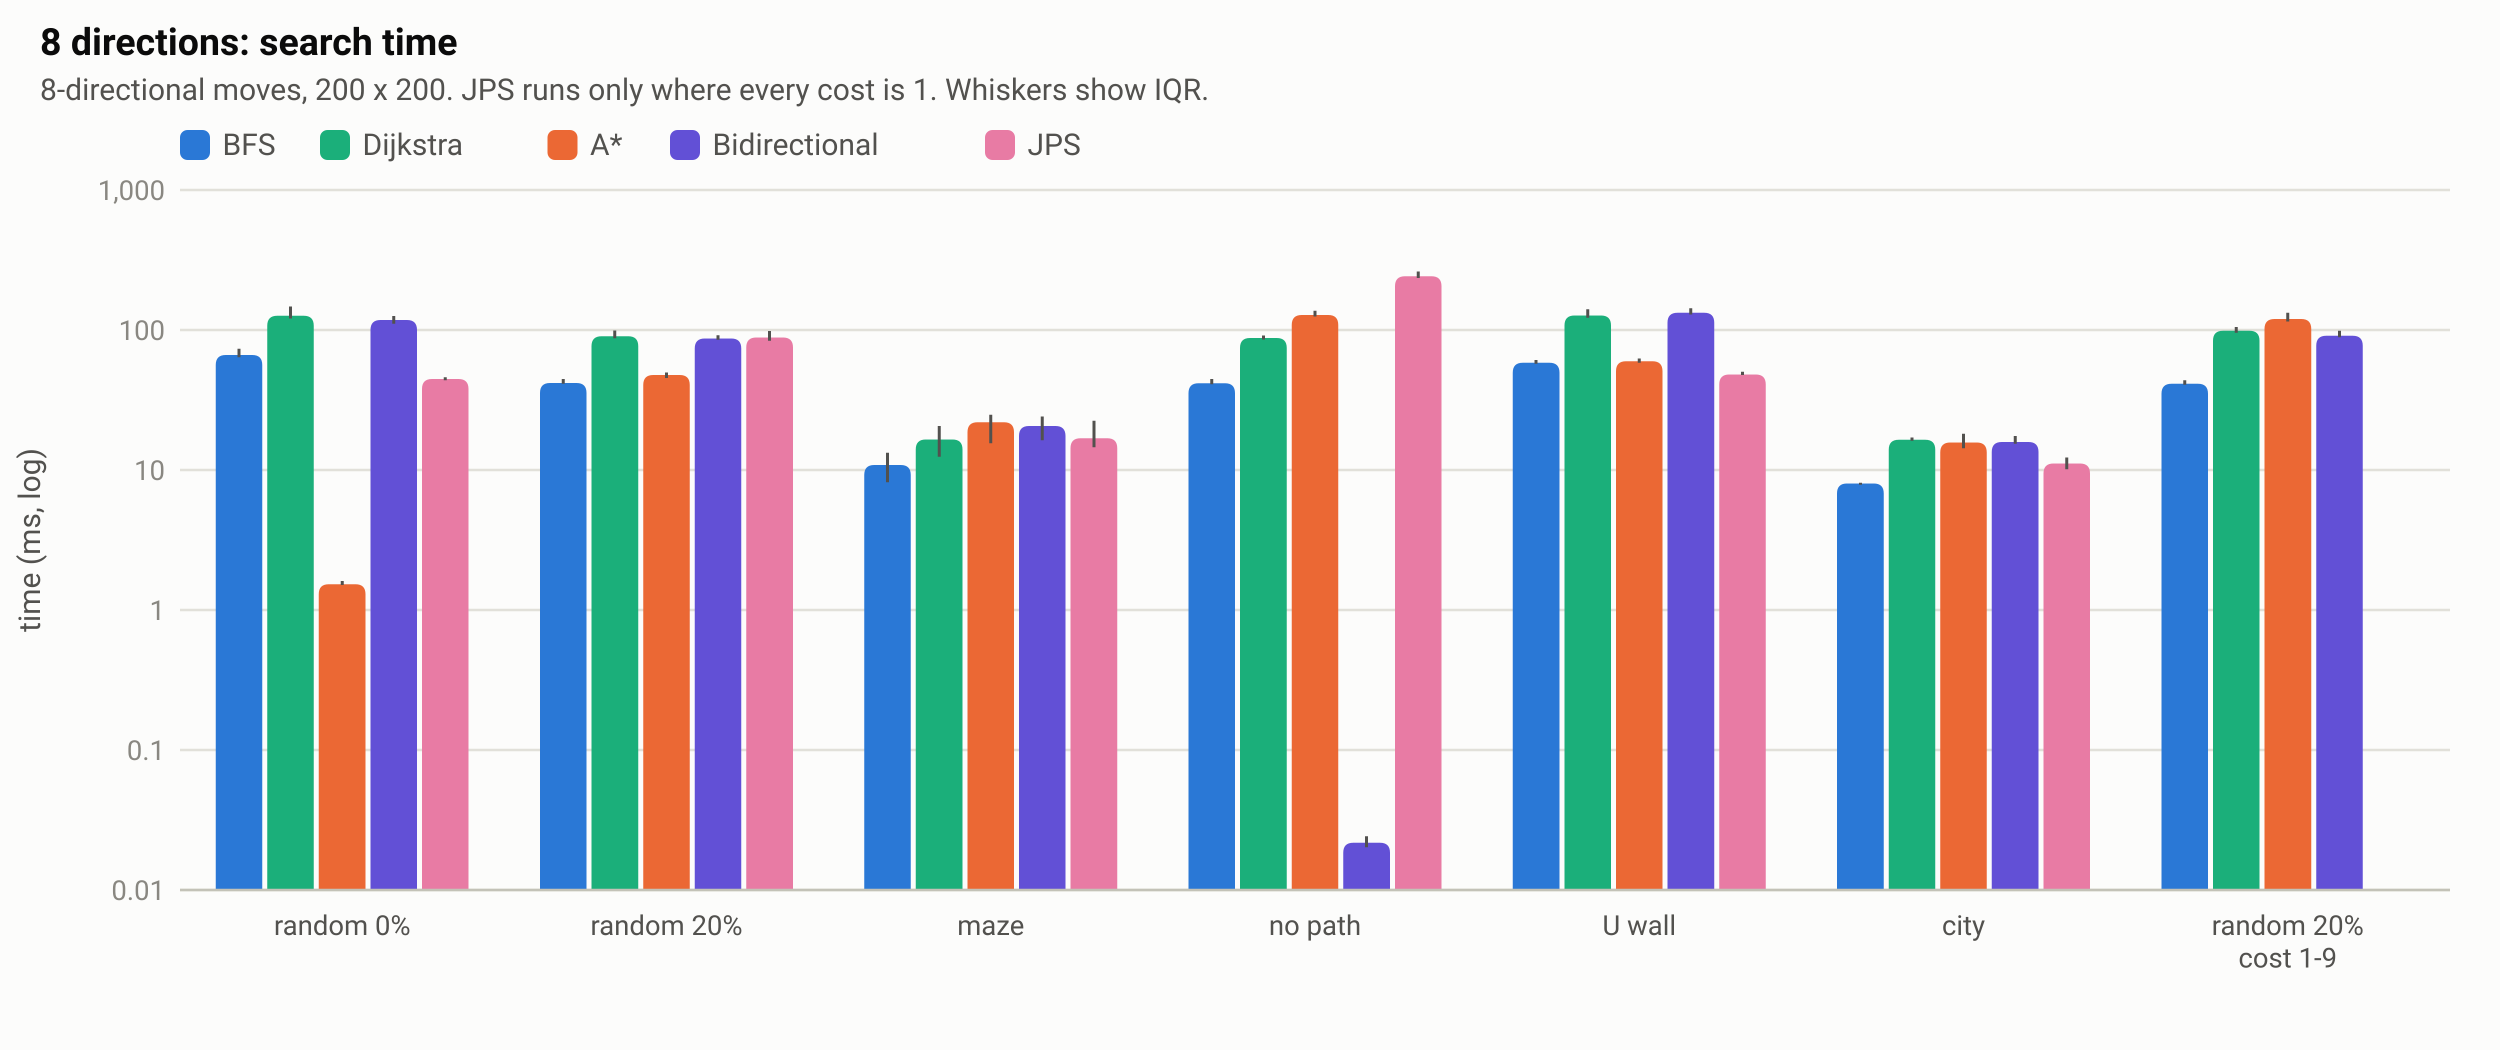
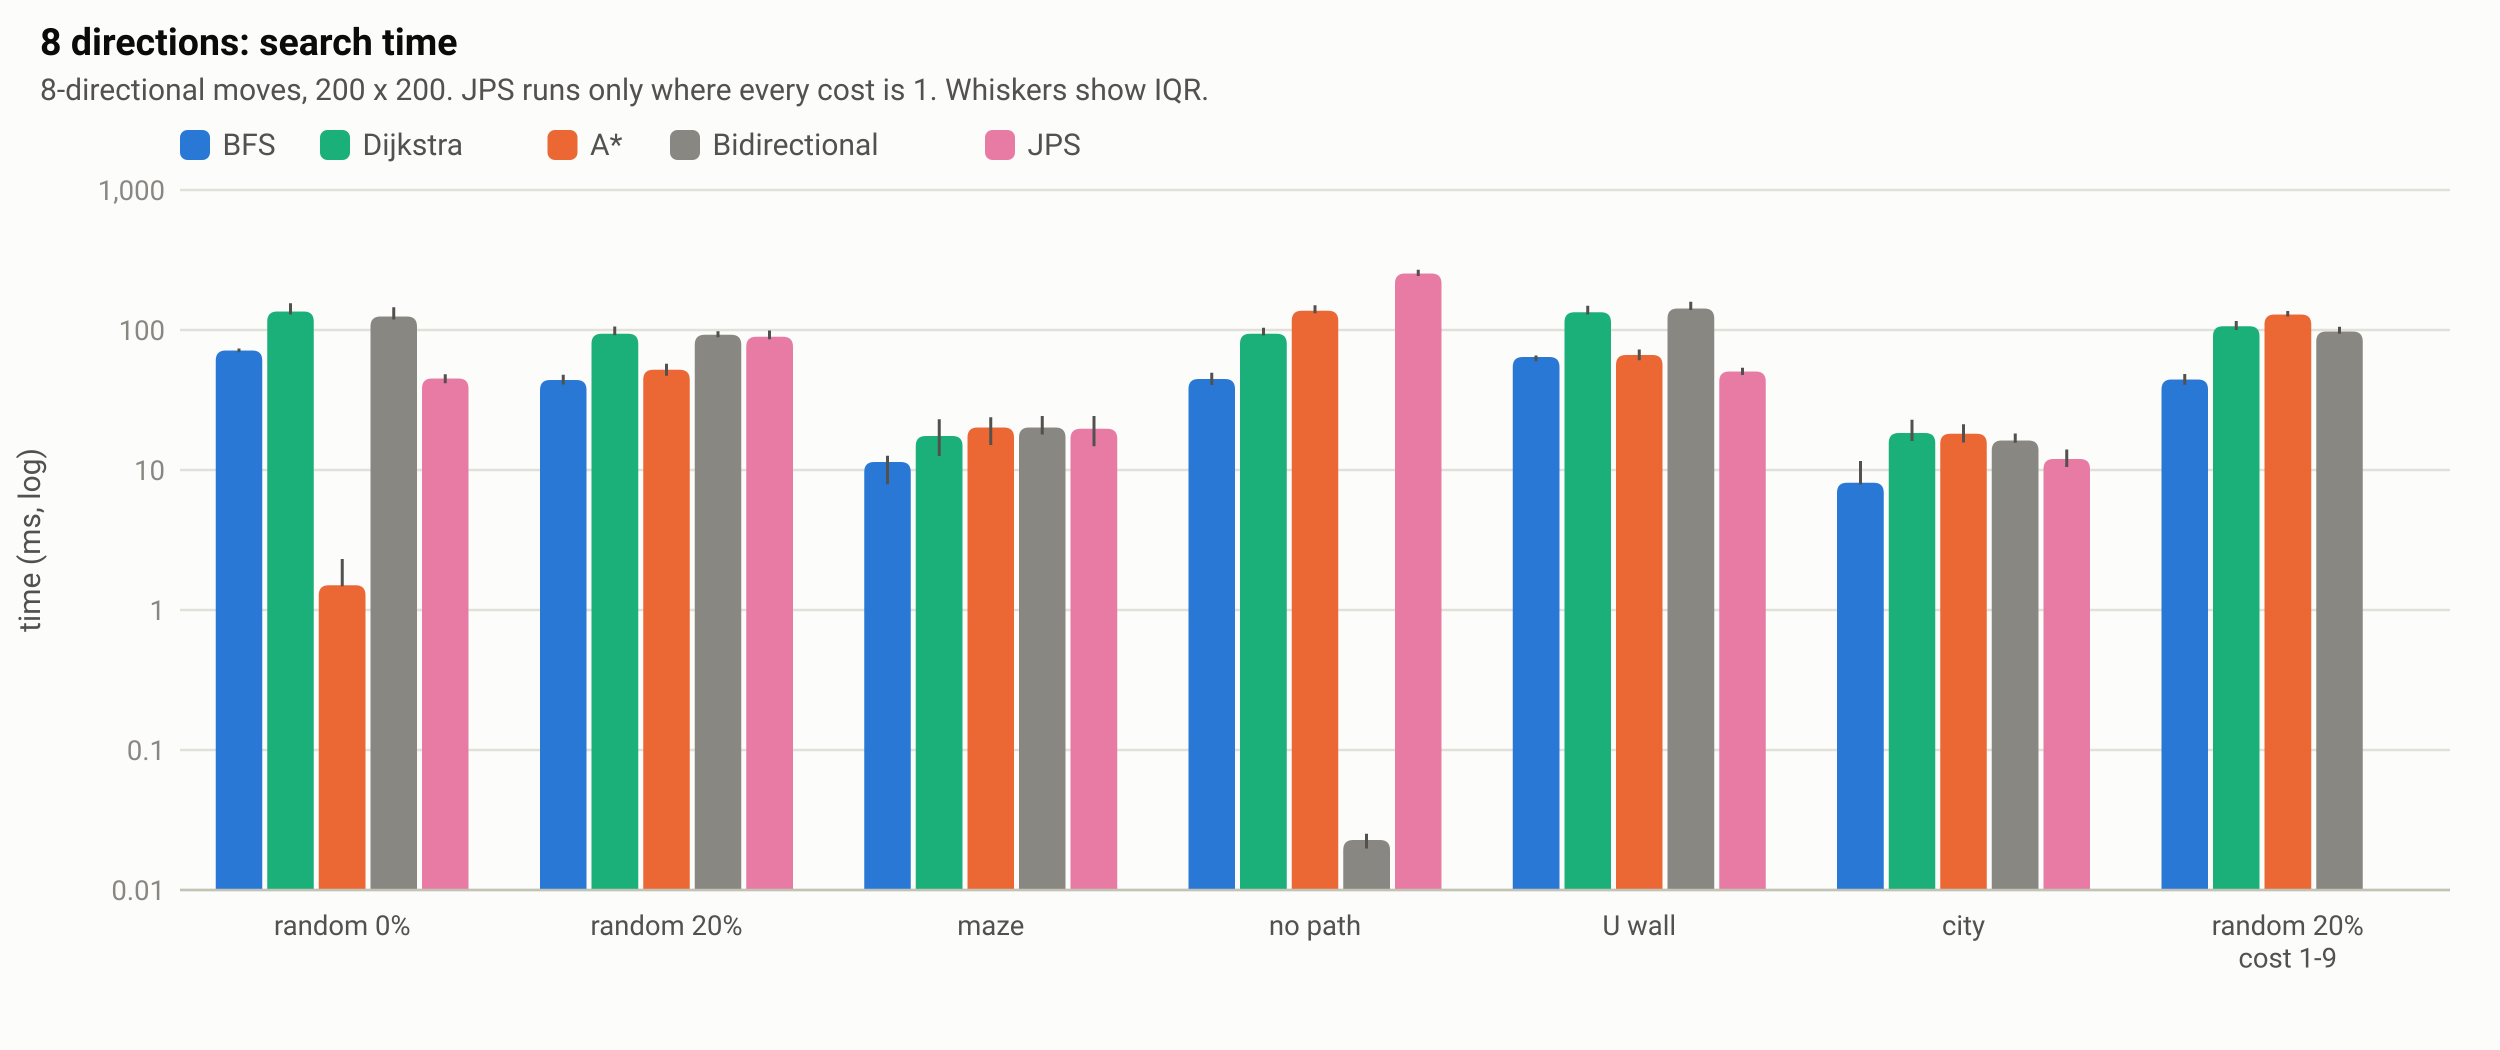
<svg xmlns="http://www.w3.org/2000/svg" width="1000" height="420" viewBox="0 0 1000 420" font-family="system-ui, -apple-system, 'Segoe UI', Roboto, Helvetica, Arial, sans-serif">
  <rect width="100%" height="100%" fill="#fcfcfb" />
  <text x="16.0" y="22.0" font-size="15" fill="#0b0b0b" text-anchor="start" font-weight="600">8 directions: search time</text>
  <text x="16.0" y="40.0" font-size="12" fill="#52514e" text-anchor="start" font-weight="normal">8-directional moves, 200 x 200. JPS runs only where every cost is 1. Whiskers show IQR.</text>
  <line x1="72" y1="356.0" x2="980" y2="356.0" stroke="#e1e0d9" stroke-width="1" />
  <text x="66.0" y="360.0" font-size="11" fill="#898781" text-anchor="end" font-weight="normal">0.01</text>
  <line x1="72" y1="300.0" x2="980" y2="300.0" stroke="#e1e0d9" stroke-width="1" />
  <text x="66.0" y="304.0" font-size="11" fill="#898781" text-anchor="end" font-weight="normal">0.1</text>
  <line x1="72" y1="244.0" x2="980" y2="244.0" stroke="#e1e0d9" stroke-width="1" />
  <text x="66.0" y="248.0" font-size="11" fill="#898781" text-anchor="end" font-weight="normal">1</text>
  <line x1="72" y1="188.0" x2="980" y2="188.0" stroke="#e1e0d9" stroke-width="1" />
  <text x="66.0" y="192.0" font-size="11" fill="#898781" text-anchor="end" font-weight="normal">10</text>
  <line x1="72" y1="132.0" x2="980" y2="132.0" stroke="#e1e0d9" stroke-width="1" />
  <text x="66.0" y="136.0" font-size="11" fill="#898781" text-anchor="end" font-weight="normal">100</text>
  <line x1="72" y1="76.0" x2="980" y2="76.0" stroke="#e1e0d9" stroke-width="1" />
  <text x="66.0" y="80.0" font-size="11" fill="#898781" text-anchor="end" font-weight="normal">1,000</text>
  <text x="16.0" y="216.0" font-size="12" fill="#52514e" text-anchor="middle" font-weight="normal" transform="rotate(-90 16.0 216.0)">time (ms, log)</text>
-   <path d="M86.3,356.0 L86.3,146.0 Q86.3,142.0 90.3,142.0 L100.9,142.0 Q104.9,142.0 104.9,146.0 L104.9,356.0 Z" fill="#2a78d6" />
-   <line x1="95.6" y1="142.9" x2="95.6" y2="139.5" stroke="#52514e" stroke-width="1.2" />
-   <path d="M106.9,356.0 L106.9,130.3 Q106.9,126.3 110.9,126.3 L121.5,126.3 Q125.5,126.3 125.5,130.3 L125.5,356.0 Z" fill="#1baf7a" />
-   <line x1="116.2" y1="127.4" x2="116.2" y2="122.6" stroke="#52514e" stroke-width="1.2" />
-   <path d="M127.5,356.0 L127.5,237.7 Q127.5,233.7 131.5,233.7 L142.2,233.7 Q146.2,233.7 146.2,237.7 L146.2,356.0 Z" fill="#eb6834" />
-   <line x1="136.9" y1="234.0" x2="136.9" y2="232.4" stroke="#52514e" stroke-width="1.2" />
-   <path d="M148.2,356.0 L148.2,132.0 Q148.2,128.0 152.2,128.0 L162.8,128.0 Q166.8,128.0 166.8,132.0 L166.8,356.0 Z" fill="#6250d6" />
-   <line x1="157.5" y1="129.5" x2="157.5" y2="126.4" stroke="#52514e" stroke-width="1.2" />
-   <path d="M168.8,356.0 L168.8,155.6 Q168.8,151.6 172.8,151.6 L183.4,151.6 Q187.4,151.6 187.4,155.6 L187.4,356.0 Z" fill="#e87ba4" />
-   <line x1="178.1" y1="152.1" x2="178.1" y2="150.9" stroke="#52514e" stroke-width="1.2" />
+   <path d="M86.3,356.0 L86.3,144.2 Q86.3,140.2 90.3,140.2 L100.9,140.2 Q104.9,140.2 104.9,144.2 L104.9,356.0 Z" fill="#2a78d6" />
+   <line x1="95.6" y1="140.9" x2="95.6" y2="139.4" stroke="#52514e" stroke-width="1.2" />
+   <path d="M106.9,356.0 L106.9,128.6 Q106.9,124.6 110.9,124.6 L121.5,124.6 Q125.5,124.6 125.5,128.6 L125.5,356.0 Z" fill="#1baf7a" />
+   <line x1="116.2" y1="125.8" x2="116.2" y2="121.3" stroke="#52514e" stroke-width="1.2" />
+   <path d="M127.5,356.0 L127.5,238.1 Q127.5,234.1 131.5,234.1 L142.2,234.1 Q146.2,234.1 146.2,238.1 L146.2,356.0 Z" fill="#eb6834" />
+   <line x1="136.9" y1="234.5" x2="136.9" y2="223.6" stroke="#52514e" stroke-width="1.2" />
+   <path d="M148.2,356.0 L148.2,130.6 Q148.2,126.6 152.2,126.6 L162.8,126.6 Q166.8,126.6 166.8,130.6 L166.8,356.0 Z" fill="#898781" />
+   <line x1="157.5" y1="127.8" x2="157.5" y2="122.9" stroke="#52514e" stroke-width="1.2" />
+   <path d="M168.8,356.0 L168.8,155.4 Q168.8,151.4 172.8,151.4 L183.4,151.4 Q187.4,151.4 187.4,155.4 L187.4,356.0 Z" fill="#e87ba4" />
+   <line x1="178.1" y1="153.3" x2="178.1" y2="149.7" stroke="#52514e" stroke-width="1.2" />
  <text x="136.9" y="374.0" font-size="11" fill="#52514e" text-anchor="middle" font-weight="normal">random 0%</text>
-   <path d="M216.0,356.0 L216.0,157.2 Q216.0,153.2 220.0,153.2 L230.6,153.2 Q234.6,153.2 234.6,157.2 L234.6,356.0 Z" fill="#2a78d6" />
-   <line x1="225.3" y1="153.5" x2="225.3" y2="151.6" stroke="#52514e" stroke-width="1.2" />
-   <path d="M236.6,356.0 L236.6,138.5 Q236.6,134.5 240.6,134.5 L251.3,134.5 Q255.3,134.5 255.3,138.5 L255.3,356.0 Z" fill="#1baf7a" />
-   <line x1="245.9" y1="135.3" x2="245.9" y2="132.2" stroke="#52514e" stroke-width="1.2" />
-   <path d="M257.3,356.0 L257.3,154.0 Q257.3,150.0 261.3,150.0 L271.9,150.0 Q275.9,150.0 275.9,154.0 L275.9,356.0 Z" fill="#eb6834" />
-   <line x1="266.6" y1="151.2" x2="266.6" y2="149.0" stroke="#52514e" stroke-width="1.2" />
-   <path d="M277.9,356.0 L277.9,139.4 Q277.9,135.4 281.9,135.4 L292.5,135.4 Q296.5,135.4 296.5,139.4 L296.5,356.0 Z" fill="#6250d6" />
-   <line x1="287.2" y1="135.9" x2="287.2" y2="134.1" stroke="#52514e" stroke-width="1.2" />
-   <path d="M298.5,356.0 L298.5,139.0 Q298.5,135.0 302.5,135.0 L313.2,135.0 Q317.2,135.0 317.2,139.0 L317.2,356.0 Z" fill="#e87ba4" />
-   <line x1="307.8" y1="136.3" x2="307.8" y2="132.4" stroke="#52514e" stroke-width="1.2" />
+   <path d="M216.0,356.0 L216.0,156.0 Q216.0,152.0 220.0,152.0 L230.6,152.0 Q234.6,152.0 234.6,156.0 L234.6,356.0 Z" fill="#2a78d6" />
+   <line x1="225.3" y1="153.8" x2="225.3" y2="149.9" stroke="#52514e" stroke-width="1.2" />
+   <path d="M236.6,356.0 L236.6,137.5 Q236.6,133.5 240.6,133.5 L251.3,133.5 Q255.3,133.5 255.3,137.5 L255.3,356.0 Z" fill="#1baf7a" />
+   <line x1="245.9" y1="134.1" x2="245.9" y2="130.6" stroke="#52514e" stroke-width="1.2" />
+   <path d="M257.3,356.0 L257.3,151.9 Q257.3,147.9 261.3,147.9 L271.9,147.9 Q275.9,147.9 275.9,151.9 L275.9,356.0 Z" fill="#eb6834" />
+   <line x1="266.6" y1="150.3" x2="266.6" y2="145.5" stroke="#52514e" stroke-width="1.2" />
+   <path d="M277.9,356.0 L277.9,137.9 Q277.9,133.9 281.9,133.9 L292.5,133.9 Q296.5,133.9 296.5,137.9 L296.5,356.0 Z" fill="#898781" />
+   <line x1="287.2" y1="134.9" x2="287.2" y2="132.5" stroke="#52514e" stroke-width="1.2" />
+   <path d="M298.5,356.0 L298.5,138.7 Q298.5,134.7 302.5,134.7 L313.2,134.7 Q317.2,134.7 317.2,138.7 L317.2,356.0 Z" fill="#e87ba4" />
+   <line x1="307.8" y1="135.7" x2="307.8" y2="132.2" stroke="#52514e" stroke-width="1.2" />
  <text x="266.6" y="374.0" font-size="11" fill="#52514e" text-anchor="middle" font-weight="normal">random 20%</text>
-   <path d="M345.7,356.0 L345.7,190.0 Q345.7,186.0 349.7,186.0 L360.3,186.0 Q364.3,186.0 364.3,190.0 L364.3,356.0 Z" fill="#2a78d6" />
-   <line x1="355.0" y1="192.9" x2="355.0" y2="181.1" stroke="#52514e" stroke-width="1.2" />
-   <path d="M366.3,356.0 L366.3,179.8 Q366.3,175.8 370.3,175.8 L381.0,175.8 Q385.0,175.8 385.0,179.8 L385.0,356.0 Z" fill="#1baf7a" />
-   <line x1="375.7" y1="182.7" x2="375.7" y2="170.4" stroke="#52514e" stroke-width="1.2" />
-   <path d="M387.0,356.0 L387.0,172.9 Q387.0,168.9 391.0,168.9 L401.6,168.9 Q405.6,168.9 405.6,172.9 L405.6,356.0 Z" fill="#eb6834" />
-   <line x1="396.3" y1="177.3" x2="396.3" y2="165.9" stroke="#52514e" stroke-width="1.2" />
-   <path d="M407.6,356.0 L407.6,174.4 Q407.6,170.4 411.6,170.4 L422.2,170.4 Q426.2,170.4 426.2,174.4 L426.2,356.0 Z" fill="#6250d6" />
-   <line x1="416.9" y1="176.1" x2="416.9" y2="166.6" stroke="#52514e" stroke-width="1.2" />
-   <path d="M428.2,356.0 L428.2,179.3 Q428.2,175.3 432.2,175.3 L442.9,175.3 Q446.9,175.3 446.9,179.3 L446.9,356.0 Z" fill="#e87ba4" />
-   <line x1="437.6" y1="178.9" x2="437.6" y2="168.3" stroke="#52514e" stroke-width="1.2" />
+   <path d="M345.7,356.0 L345.7,188.8 Q345.7,184.8 349.7,184.8 L360.3,184.8 Q364.3,184.8 364.3,188.8 L364.3,356.0 Z" fill="#2a78d6" />
+   <line x1="355.0" y1="193.7" x2="355.0" y2="182.3" stroke="#52514e" stroke-width="1.2" />
+   <path d="M366.3,356.0 L366.3,178.4 Q366.3,174.4 370.3,174.4 L381.0,174.4 Q385.0,174.4 385.0,178.4 L385.0,356.0 Z" fill="#1baf7a" />
+   <line x1="375.7" y1="182.4" x2="375.7" y2="167.7" stroke="#52514e" stroke-width="1.2" />
+   <path d="M387.0,356.0 L387.0,175.0 Q387.0,171.0 391.0,171.0 L401.6,171.0 Q405.6,171.0 405.6,175.0 L405.6,356.0 Z" fill="#eb6834" />
+   <line x1="396.3" y1="178.0" x2="396.3" y2="166.9" stroke="#52514e" stroke-width="1.2" />
+   <path d="M407.6,356.0 L407.6,175.0 Q407.6,171.0 411.6,171.0 L422.2,171.0 Q426.2,171.0 426.2,175.0 L426.2,356.0 Z" fill="#898781" />
+   <line x1="416.9" y1="173.8" x2="416.9" y2="166.4" stroke="#52514e" stroke-width="1.2" />
+   <path d="M428.2,356.0 L428.2,175.5 Q428.2,171.5 432.2,171.5 L442.9,171.5 Q446.9,171.5 446.9,175.5 L446.9,356.0 Z" fill="#e87ba4" />
+   <line x1="437.6" y1="178.5" x2="437.6" y2="166.4" stroke="#52514e" stroke-width="1.2" />
  <text x="396.3" y="374.0" font-size="11" fill="#52514e" text-anchor="middle" font-weight="normal">maze</text>
-   <path d="M475.4,356.0 L475.4,157.3 Q475.4,153.3 479.4,153.3 L490.0,153.3 Q494.0,153.3 494.0,157.3 L494.0,356.0 Z" fill="#2a78d6" />
-   <line x1="484.7" y1="153.7" x2="484.7" y2="151.6" stroke="#52514e" stroke-width="1.2" />
-   <path d="M496.0,356.0 L496.0,139.2 Q496.0,135.2 500.0,135.2 L510.7,135.2 Q514.7,135.2 514.7,139.2 L514.7,356.0 Z" fill="#1baf7a" />
-   <line x1="505.4" y1="135.8" x2="505.4" y2="134.2" stroke="#52514e" stroke-width="1.2" />
-   <path d="M516.7,356.0 L516.7,130.0 Q516.7,126.0 520.7,126.0 L531.3,126.0 Q535.3,126.0 535.3,130.0 L535.3,356.0 Z" fill="#eb6834" />
-   <line x1="526.0" y1="126.6" x2="526.0" y2="124.3" stroke="#52514e" stroke-width="1.2" />
-   <path d="M537.3,356.0 L537.3,341.1 Q537.3,337.1 541.3,337.1 L552.0,337.1 Q556.0,337.1 556.0,341.1 L556.0,356.0 Z" fill="#6250d6" />
-   <line x1="546.6" y1="338.9" x2="546.6" y2="334.5" stroke="#52514e" stroke-width="1.2" />
-   <path d="M558.0,356.0 L558.0,114.5 Q558.0,110.5 562.0,110.5 L572.6,110.5 Q576.6,110.5 576.6,114.5 L576.6,356.0 Z" fill="#e87ba4" />
-   <line x1="567.3" y1="111.2" x2="567.3" y2="108.6" stroke="#52514e" stroke-width="1.2" />
+   <path d="M475.4,356.0 L475.4,155.6 Q475.4,151.6 479.4,151.6 L490.0,151.6 Q494.0,151.6 494.0,155.6 L494.0,356.0 Z" fill="#2a78d6" />
+   <line x1="484.7" y1="154.0" x2="484.7" y2="149.1" stroke="#52514e" stroke-width="1.2" />
+   <path d="M496.0,356.0 L496.0,137.5 Q496.0,133.5 500.0,133.5 L510.7,133.5 Q514.7,133.5 514.7,137.5 L514.7,356.0 Z" fill="#1baf7a" />
+   <line x1="505.4" y1="134.2" x2="505.4" y2="131.1" stroke="#52514e" stroke-width="1.2" />
+   <path d="M516.7,356.0 L516.7,128.3 Q516.7,124.3 520.7,124.3 L531.3,124.3 Q535.3,124.3 535.3,128.3 L535.3,356.0 Z" fill="#eb6834" />
+   <line x1="526.0" y1="125.3" x2="526.0" y2="122.1" stroke="#52514e" stroke-width="1.2" />
+   <path d="M537.3,356.0 L537.3,340.0 Q537.3,336.0 541.3,336.0 L552.0,336.0 Q556.0,336.0 556.0,340.0 L556.0,356.0 Z" fill="#898781" />
+   <line x1="546.6" y1="339.4" x2="546.6" y2="333.5" stroke="#52514e" stroke-width="1.2" />
+   <path d="M558.0,356.0 L558.0,113.4 Q558.0,109.4 562.0,109.4 L572.6,109.4 Q576.6,109.4 576.6,113.4 L576.6,356.0 Z" fill="#e87ba4" />
+   <line x1="567.3" y1="110.4" x2="567.3" y2="107.9" stroke="#52514e" stroke-width="1.2" />
  <text x="526.0" y="374.0" font-size="11" fill="#52514e" text-anchor="middle" font-weight="normal">no path</text>
-   <path d="M605.1,356.0 L605.1,149.1 Q605.1,145.1 609.1,145.1 L619.8,145.1 Q623.8,145.1 623.8,149.1 L623.8,356.0 Z" fill="#2a78d6" />
-   <line x1="614.4" y1="145.5" x2="614.4" y2="144.0" stroke="#52514e" stroke-width="1.2" />
-   <path d="M625.8,356.0 L625.8,130.2 Q625.8,126.2 629.8,126.2 L640.4,126.2 Q644.4,126.2 644.4,130.2 L644.4,356.0 Z" fill="#1baf7a" />
-   <line x1="635.1" y1="127.1" x2="635.1" y2="123.7" stroke="#52514e" stroke-width="1.2" />
-   <path d="M646.4,356.0 L646.4,148.5 Q646.4,144.5 650.4,144.5 L661.0,144.5 Q665.0,144.5 665.0,148.5 L665.0,356.0 Z" fill="#eb6834" />
-   <line x1="655.7" y1="145.1" x2="655.7" y2="143.4" stroke="#52514e" stroke-width="1.2" />
-   <path d="M667.0,356.0 L667.0,129.1 Q667.0,125.1 671.0,125.1 L681.7,125.1 Q685.7,125.1 685.7,129.1 L685.7,356.0 Z" fill="#6250d6" />
-   <line x1="676.3" y1="125.8" x2="676.3" y2="123.3" stroke="#52514e" stroke-width="1.2" />
-   <path d="M687.7,356.0 L687.7,153.8 Q687.7,149.8 691.7,149.8 L702.3,149.8 Q706.3,149.8 706.3,153.8 L706.3,356.0 Z" fill="#e87ba4" />
-   <line x1="697.0" y1="150.0" x2="697.0" y2="148.7" stroke="#52514e" stroke-width="1.2" />
+   <path d="M605.1,356.0 L605.1,146.8 Q605.1,142.8 609.1,142.8 L619.8,142.8 Q623.8,142.8 623.8,146.8 L623.8,356.0 Z" fill="#2a78d6" />
+   <line x1="614.4" y1="144.5" x2="614.4" y2="142.2" stroke="#52514e" stroke-width="1.2" />
+   <path d="M625.8,356.0 L625.8,128.9 Q625.8,124.9 629.8,124.9 L640.4,124.9 Q644.4,124.9 644.4,128.9 L644.4,356.0 Z" fill="#1baf7a" />
+   <line x1="635.1" y1="125.8" x2="635.1" y2="122.3" stroke="#52514e" stroke-width="1.2" />
+   <path d="M646.4,356.0 L646.4,146.0 Q646.4,142.0 650.4,142.0 L661.0,142.0 Q665.0,142.0 665.0,146.0 L665.0,356.0 Z" fill="#eb6834" />
+   <line x1="655.7" y1="144.1" x2="655.7" y2="139.8" stroke="#52514e" stroke-width="1.2" />
+   <path d="M667.0,356.0 L667.0,127.4 Q667.0,123.4 671.0,123.4 L681.7,123.4 Q685.7,123.4 685.7,127.4 L685.7,356.0 Z" fill="#898781" />
+   <line x1="676.3" y1="124.0" x2="676.3" y2="120.7" stroke="#52514e" stroke-width="1.2" />
+   <path d="M687.7,356.0 L687.7,152.6 Q687.7,148.6 691.7,148.6 L702.3,148.6 Q706.3,148.6 706.3,152.6 L706.3,356.0 Z" fill="#e87ba4" />
+   <line x1="697.0" y1="150.0" x2="697.0" y2="147.1" stroke="#52514e" stroke-width="1.2" />
  <text x="655.7" y="374.0" font-size="11" fill="#52514e" text-anchor="middle" font-weight="normal">U wall</text>
-   <path d="M734.8,356.0 L734.8,197.4 Q734.8,193.4 738.8,193.4 L749.5,193.4 Q753.5,193.4 753.5,197.4 L753.5,356.0 Z" fill="#2a78d6" />
-   <line x1="744.2" y1="193.9" x2="744.2" y2="193.1" stroke="#52514e" stroke-width="1.2" />
-   <path d="M755.5,356.0 L755.5,179.9 Q755.5,175.9 759.5,175.9 L770.1,175.9 Q774.1,175.9 774.1,179.9 L774.1,356.0 Z" fill="#1baf7a" />
-   <line x1="764.8" y1="176.3" x2="764.8" y2="175.0" stroke="#52514e" stroke-width="1.2" />
-   <path d="M776.1,356.0 L776.1,181.0 Q776.1,177.0 780.1,177.0 L790.7,177.0 Q794.7,177.0 794.7,181.0 L794.7,356.0 Z" fill="#eb6834" />
-   <line x1="785.4" y1="179.3" x2="785.4" y2="173.5" stroke="#52514e" stroke-width="1.2" />
-   <path d="M796.7,356.0 L796.7,180.8 Q796.7,176.8 800.7,176.8 L811.4,176.8 Q815.4,176.8 815.4,180.8 L815.4,356.0 Z" fill="#6250d6" />
-   <line x1="806.1" y1="177.5" x2="806.1" y2="174.4" stroke="#52514e" stroke-width="1.2" />
-   <path d="M817.4,356.0 L817.4,189.4 Q817.4,185.4 821.4,185.4 L832.0,185.4 Q836.0,185.4 836.0,189.4 L836.0,356.0 Z" fill="#e87ba4" />
-   <line x1="826.7" y1="187.7" x2="826.7" y2="183.0" stroke="#52514e" stroke-width="1.2" />
+   <path d="M734.8,356.0 L734.8,197.1 Q734.8,193.1 738.8,193.1 L749.5,193.1 Q753.5,193.1 753.5,197.1 L753.5,356.0 Z" fill="#2a78d6" />
+   <line x1="744.2" y1="193.8" x2="744.2" y2="184.4" stroke="#52514e" stroke-width="1.2" />
+   <path d="M755.5,356.0 L755.5,177.2 Q755.5,173.2 759.5,173.2 L770.1,173.2 Q774.1,173.2 774.1,177.2 L774.1,356.0 Z" fill="#1baf7a" />
+   <line x1="764.8" y1="176.4" x2="764.8" y2="167.9" stroke="#52514e" stroke-width="1.2" />
+   <path d="M776.1,356.0 L776.1,177.5 Q776.1,173.5 780.1,173.5 L790.7,173.5 Q794.7,173.5 794.7,177.5 L794.7,356.0 Z" fill="#eb6834" />
+   <line x1="785.4" y1="177.0" x2="785.4" y2="169.7" stroke="#52514e" stroke-width="1.2" />
+   <path d="M796.7,356.0 L796.7,180.2 Q796.7,176.2 800.7,176.2 L811.4,176.2 Q815.4,176.2 815.4,180.2 L815.4,356.0 Z" fill="#898781" />
+   <line x1="806.1" y1="177.1" x2="806.1" y2="173.4" stroke="#52514e" stroke-width="1.2" />
+   <path d="M817.4,356.0 L817.4,187.6 Q817.4,183.6 821.4,183.6 L832.0,183.6 Q836.0,183.6 836.0,187.6 L836.0,356.0 Z" fill="#e87ba4" />
+   <line x1="826.7" y1="186.8" x2="826.7" y2="179.8" stroke="#52514e" stroke-width="1.2" />
  <text x="785.4" y="374.0" font-size="11" fill="#52514e" text-anchor="middle" font-weight="normal">city</text>
-   <path d="M864.6,356.0 L864.6,157.5 Q864.6,153.5 868.6,153.5 L879.2,153.5 Q883.2,153.5 883.2,157.5 L883.2,356.0 Z" fill="#2a78d6" />
-   <line x1="873.9" y1="153.9" x2="873.9" y2="152.1" stroke="#52514e" stroke-width="1.2" />
-   <path d="M885.2,356.0 L885.2,136.3 Q885.2,132.3 889.2,132.3 L899.8,132.3 Q903.8,132.3 903.8,136.3 L903.8,356.0 Z" fill="#1baf7a" />
-   <line x1="894.5" y1="133.1" x2="894.5" y2="130.8" stroke="#52514e" stroke-width="1.2" />
-   <path d="M905.8,356.0 L905.8,131.6 Q905.8,127.6 909.8,127.6 L920.5,127.6 Q924.5,127.6 924.5,131.6 L924.5,356.0 Z" fill="#eb6834" />
-   <line x1="915.1" y1="128.6" x2="915.1" y2="125.1" stroke="#52514e" stroke-width="1.2" />
-   <path d="M926.5,356.0 L926.5,138.3 Q926.5,134.3 930.5,134.3 L941.1,134.3 Q945.1,134.3 945.1,138.3 L945.1,356.0 Z" fill="#6250d6" />
-   <line x1="935.8" y1="134.9" x2="935.8" y2="132.3" stroke="#52514e" stroke-width="1.2" />
+   <path d="M864.6,356.0 L864.6,155.8 Q864.6,151.8 868.6,151.8 L879.2,151.8 Q883.2,151.8 883.2,155.8 L883.2,356.0 Z" fill="#2a78d6" />
+   <line x1="873.9" y1="153.9" x2="873.9" y2="149.6" stroke="#52514e" stroke-width="1.2" />
+   <path d="M885.2,356.0 L885.2,134.5 Q885.2,130.5 889.2,130.5 L899.8,130.5 Q903.8,130.5 903.8,134.5 L903.8,356.0 Z" fill="#1baf7a" />
+   <line x1="894.5" y1="132.0" x2="894.5" y2="128.4" stroke="#52514e" stroke-width="1.2" />
+   <path d="M905.8,356.0 L905.8,129.8 Q905.8,125.8 909.8,125.8 L920.5,125.8 Q924.5,125.8 924.5,129.8 L924.5,356.0 Z" fill="#eb6834" />
+   <line x1="915.1" y1="126.6" x2="915.1" y2="124.4" stroke="#52514e" stroke-width="1.2" />
+   <path d="M926.5,356.0 L926.5,136.6 Q926.5,132.6 930.5,132.6 L941.1,132.6 Q945.1,132.6 945.1,136.6 L945.1,356.0 Z" fill="#898781" />
+   <line x1="935.8" y1="133.5" x2="935.8" y2="130.7" stroke="#52514e" stroke-width="1.2" />
  <text x="915.1" y="374.0" font-size="11" fill="#52514e" text-anchor="middle" font-weight="normal">random 20%</text>
  <text x="915.1" y="387.0" font-size="11" fill="#52514e" text-anchor="middle" font-weight="normal">cost 1-9</text>
  <line x1="72" y1="356" x2="980" y2="356" stroke="#c3c2b7" stroke-width="1" />
  <rect x="72" y="52" width="12" height="12" rx="3" fill="#2a78d6" />
  <text x="89.0" y="62.0" font-size="12" fill="#52514e" text-anchor="start" font-weight="normal">BFS</text>
  <rect x="128" y="52" width="12" height="12" rx="3" fill="#1baf7a" />
  <text x="145.0" y="62.0" font-size="12" fill="#52514e" text-anchor="start" font-weight="normal">Dijkstra</text>
  <rect x="219" y="52" width="12" height="12" rx="3" fill="#eb6834" />
  <text x="236.0" y="62.0" font-size="12" fill="#52514e" text-anchor="start" font-weight="normal">A*</text>
-   <rect x="268" y="52" width="12" height="12" rx="3" fill="#6250d6" />
+   <rect x="268" y="52" width="12" height="12" rx="3" fill="#898781" />
  <text x="285.0" y="62.0" font-size="12" fill="#52514e" text-anchor="start" font-weight="normal">Bidirectional</text>
  <rect x="394" y="52" width="12" height="12" rx="3" fill="#e87ba4" />
  <text x="411.0" y="62.0" font-size="12" fill="#52514e" text-anchor="start" font-weight="normal">JPS</text>
</svg>
